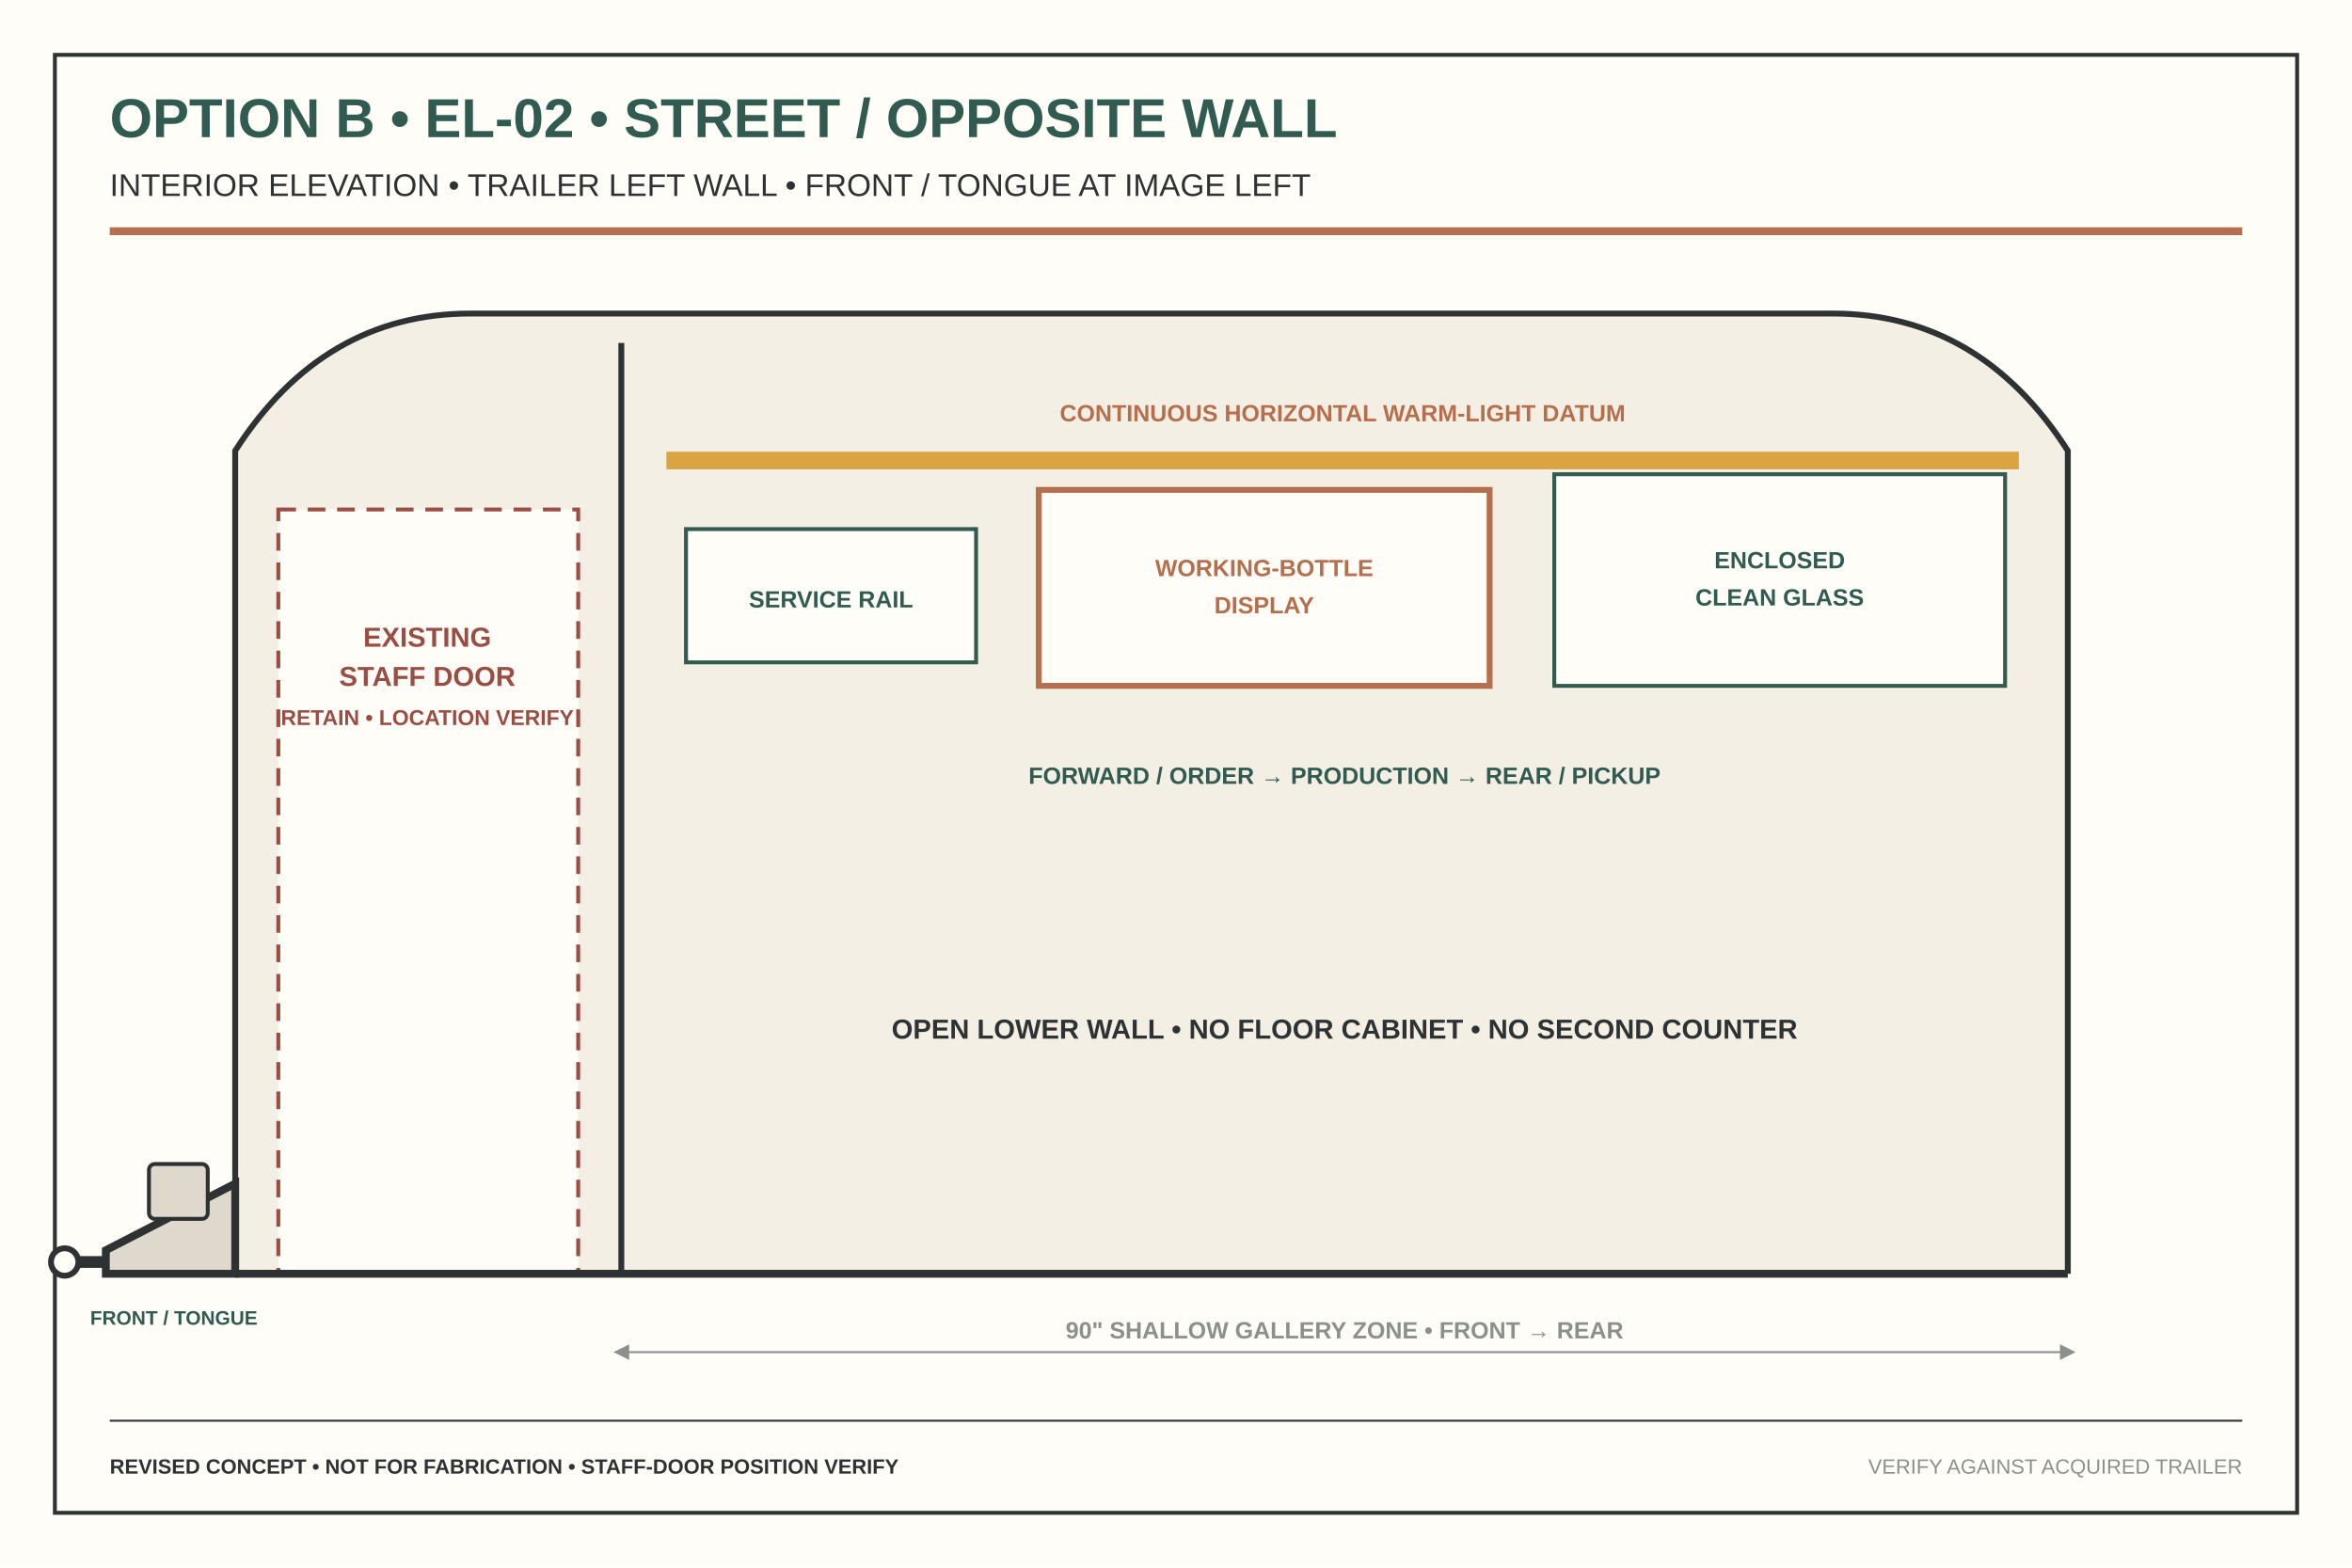
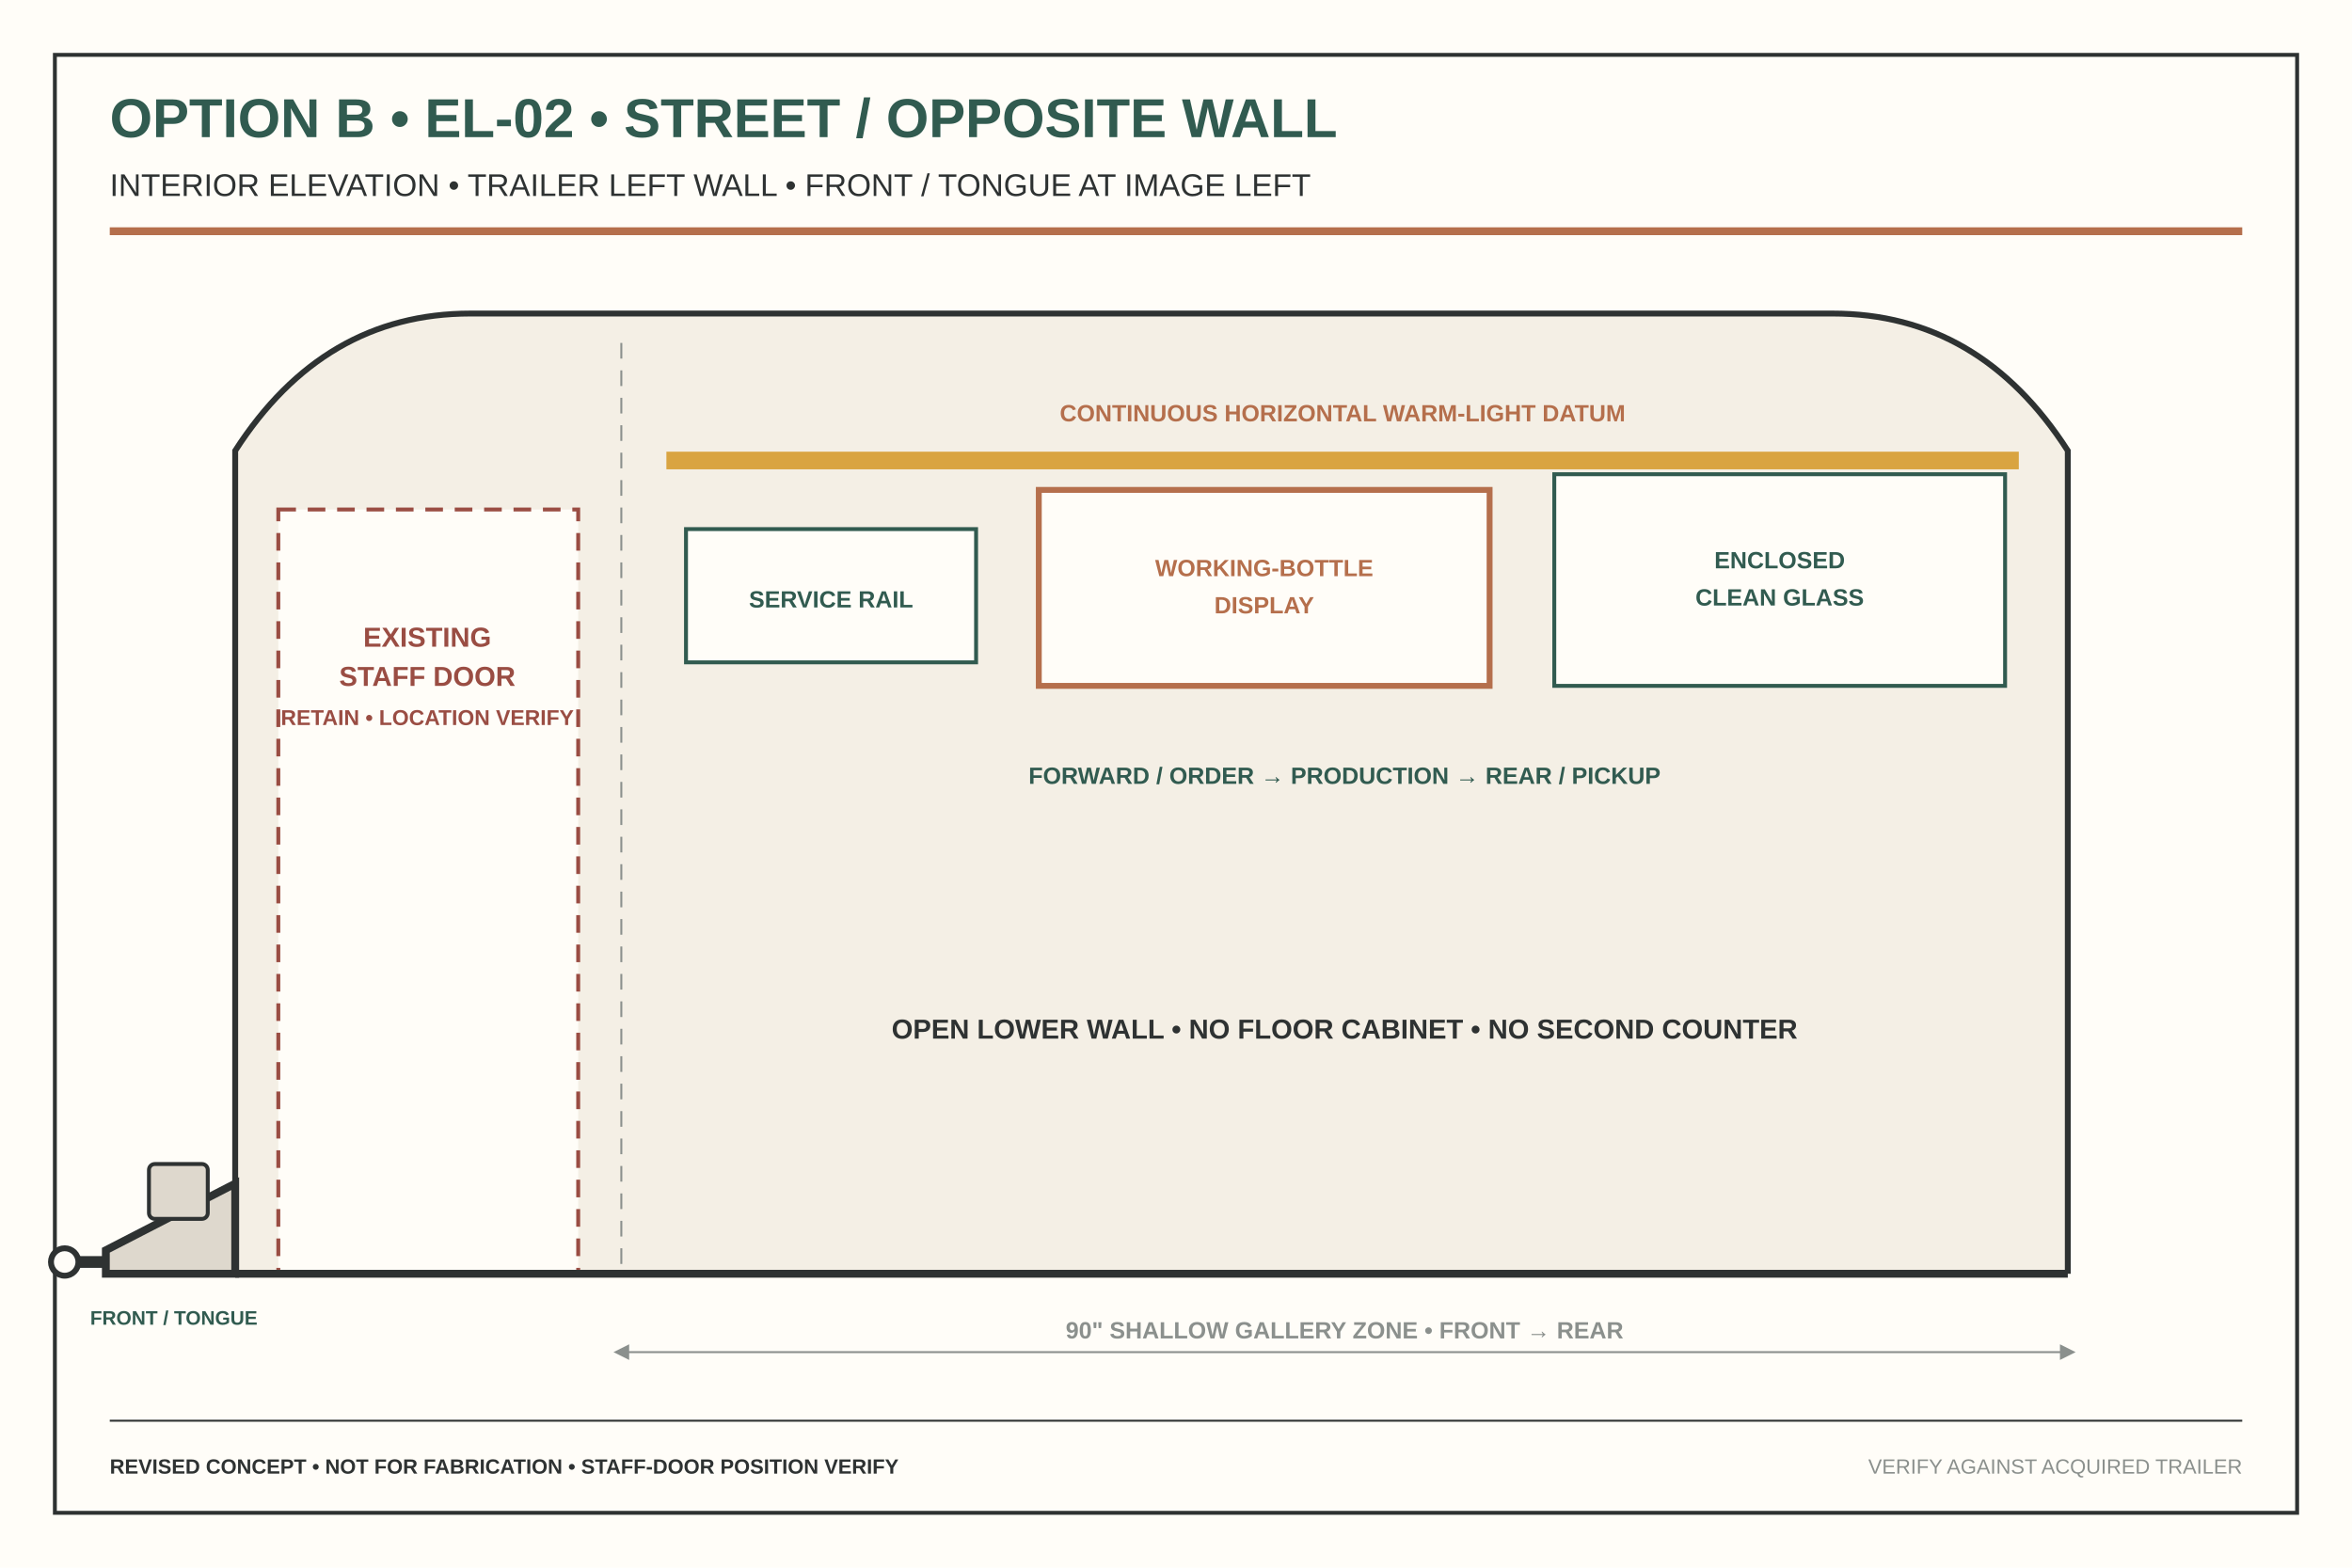
<svg xmlns="http://www.w3.org/2000/svg" width="1200" height="800" viewBox="0 0 1200 800" role="img" aria-labelledby="title desc">
  <defs>
    <marker id="arrow" markerWidth="8" markerHeight="8" refX="4" refY="4" orient="auto-start-reverse">
      <path d="M0,0 L8,4 L0,8 z" fill="#8B908D" />
    </marker>
    <pattern id="hatch" width="10" height="10" patternUnits="userSpaceOnUse" patternTransform="rotate(45)">
      <line x1="0" y1="0" x2="0" y2="10" stroke="#8B908D" stroke-width="2" />
    </pattern>
  </defs>
  <style>.g{font:700 12px Arial;text-anchor:middle;fill:#315B50}.copper{fill:#B56F4C}.small{font-size:11px}</style>
  <rect width="1200" height="800" fill="#FFFDF8" />
  <rect x="28" y="28" width="1144" height="744" fill="none" stroke="#2E3232" stroke-width="2" />
  <text x="56" y="70" font-family="Arial" font-size="28" font-weight="700" fill="#315B50">OPTION B • EL-02 • STREET / OPPOSITE WALL</text>
  <text x="56" y="100" font-family="Arial" font-size="16" fill="#2E3232">INTERIOR ELEVATION • TRAILER LEFT WALL • FRONT / TONGUE AT IMAGE LEFT</text>
  <line x1="56" y1="118" x2="1144" y2="118" stroke="#B56F4C" stroke-width="4" />
  <path d="M120 650 L120 230 Q165 160 240 160 L935 160 Q1010 160 1055 230 L1055 650" fill="#F4EFE5" stroke="#2E3232" stroke-width="3" />
  <path d="M120 604 L54 638 L54 650 L120 650 Z" fill="#DED8CD" stroke="#2E3232" stroke-width="4" />
  <line x1="54" y1="644" x2="38" y2="644" stroke="#2E3232" stroke-width="6" />
  <circle cx="33" cy="644" r="7" fill="#FFFDF8" stroke="#2E3232" stroke-width="3" />
  <rect x="76" y="594" width="30" height="28" rx="3" fill="#DED8CD" stroke="#2E3232" stroke-width="2" />
  <text x="46" y="676" font-family="Arial" font-size="10" font-weight="700" fill="#315B50">FRONT / TONGUE</text>
-   <line x1="317" y1="175" x2="317" y2="650" stroke="#2E3232" stroke-width="3" />
+   <line x1="317" y1="175" x2="317" y2="650" stroke="#8B908D" stroke-width="1" stroke-dasharray="8 6" />
  <rect x="142" y="260" width="153" height="390" fill="#FFFDF8" stroke="#9A4D43" stroke-width="2" stroke-dasharray="9 6" />
  <text x="218" y="330" font-family="Arial" font-size="14" text-anchor="middle" font-weight="700" fill="#9A4D43">EXISTING</text>
  <text x="218" y="350" font-family="Arial" font-size="14" text-anchor="middle" font-weight="700" fill="#9A4D43">STAFF DOOR</text>
  <text x="218" y="370" font-family="Arial" font-size="11" text-anchor="middle" font-weight="700" fill="#9A4D43">RETAIN • LOCATION VERIFY</text>
  <line x1="340" y1="235" x2="1030" y2="235" stroke="#D9A441" stroke-width="9" />
  <text x="685" y="215" font-family="Arial" font-size="12" text-anchor="middle" font-weight="700" fill="#B56F4C">CONTINUOUS HORIZONTAL WARM-LIGHT DATUM</text>
  <rect x="350" y="270" width="148" height="68" fill="#FFFDF8" stroke="#315B50" stroke-width="2" />
  <text x="424" y="310" class="g">SERVICE RAIL</text>
  <rect x="530" y="250" width="230" height="100" fill="#FFFDF8" stroke="#B56F4C" stroke-width="3" />
  <text x="645" y="294" class="g copper">WORKING-BOTTLE</text>
  <text x="645" y="313" class="g copper">DISPLAY</text>
  <rect x="793" y="242" width="230" height="108" fill="#FFFDF8" stroke="#315B50" stroke-width="2" />
  <text x="908" y="290" class="g">ENCLOSED</text>
  <text x="908" y="309" class="g">CLEAN GLASS</text>
  <text x="686" y="400" class="g">FORWARD / ORDER → PRODUCTION → REAR / PICKUP</text>
  <text x="686" y="530" font-family="Arial" font-size="14" text-anchor="middle" font-weight="700" fill="#2E3232">OPEN LOWER WALL • NO FLOOR CABINET • NO SECOND COUNTER</text>
  <line x1="120" y1="650" x2="1055" y2="650" stroke="#2E3232" stroke-width="4" />
  <line x1="317" y1="690" x2="1055" y2="690" stroke="#8B908D" marker-start="url(#arrow)" marker-end="url(#arrow)" />
  <text x="686" y="683" font-family="Arial" font-size="12" text-anchor="middle" font-weight="700" fill="#8B908D">90" SHALLOW GALLERY ZONE • FRONT → REAR</text>
  <line x1="56" y1="725" x2="1144" y2="725" stroke="#2E3232" />
  <text x="56" y="752" font-family="Arial" font-size="10.5" font-weight="700" fill="#2E3232">REVISED CONCEPT • NOT FOR FABRICATION • STAFF-DOOR POSITION VERIFY</text>
  <text x="1144" y="752" font-family="Arial" font-size="10.5" text-anchor="end" fill="#8B908D">VERIFY AGAINST ACQUIRED TRAILER</text>
</svg>
